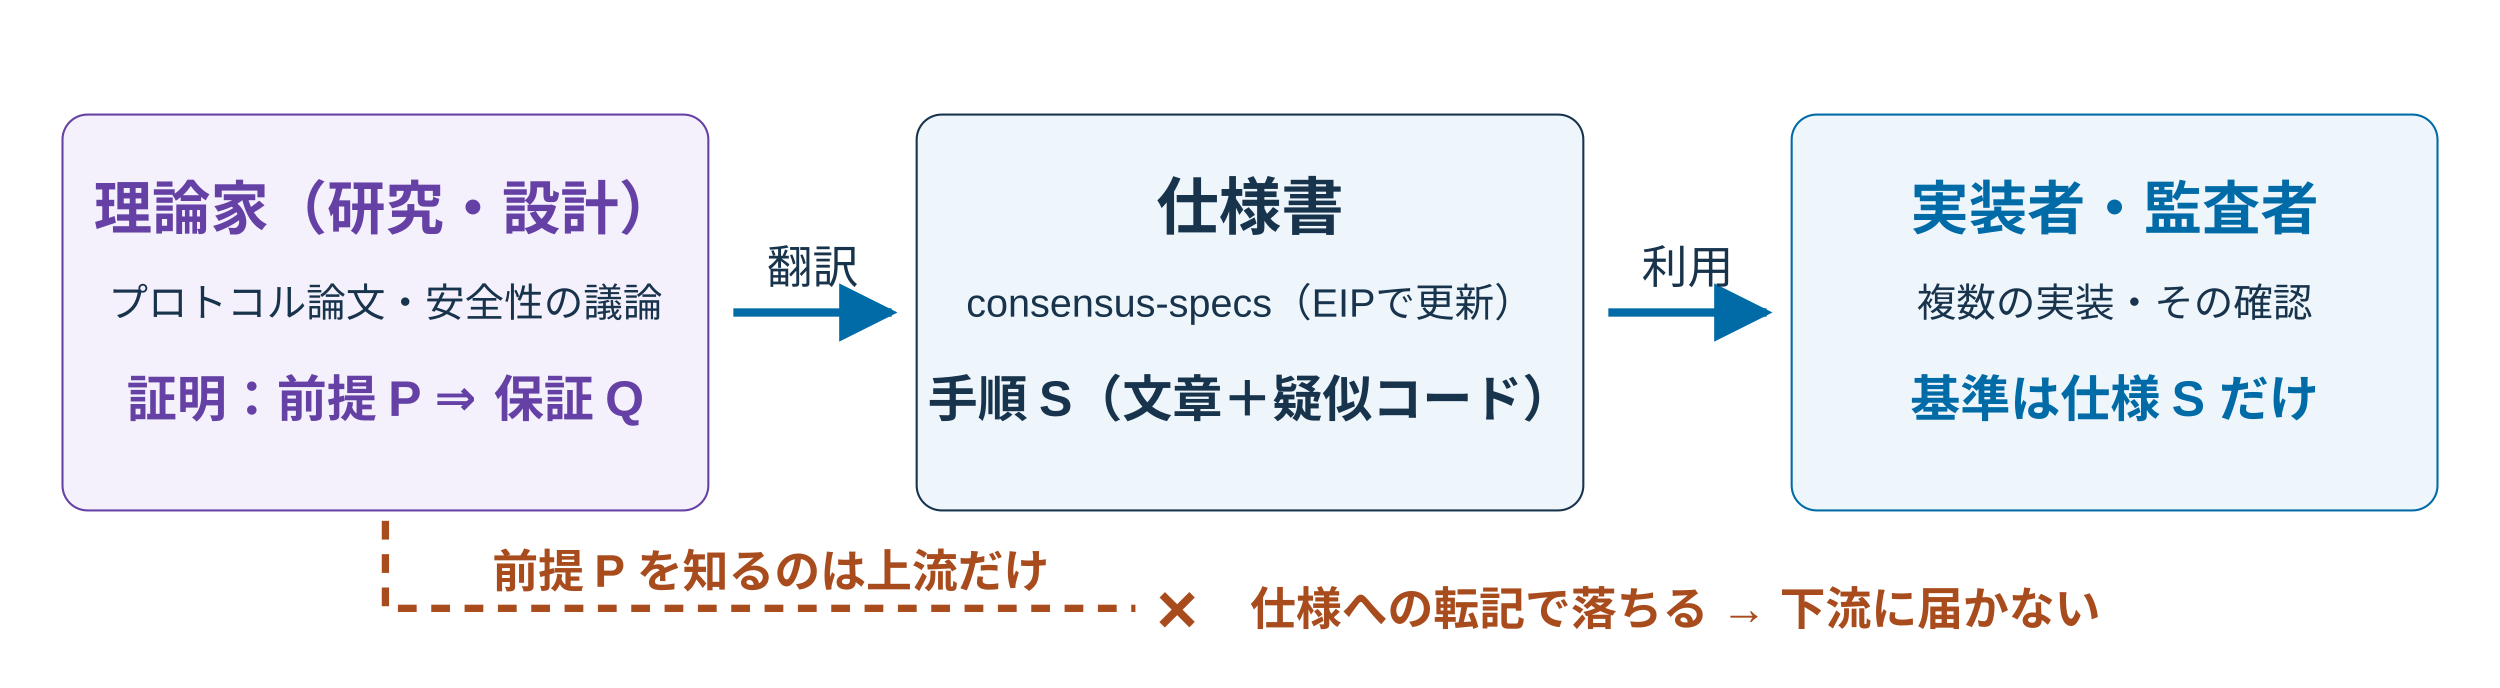
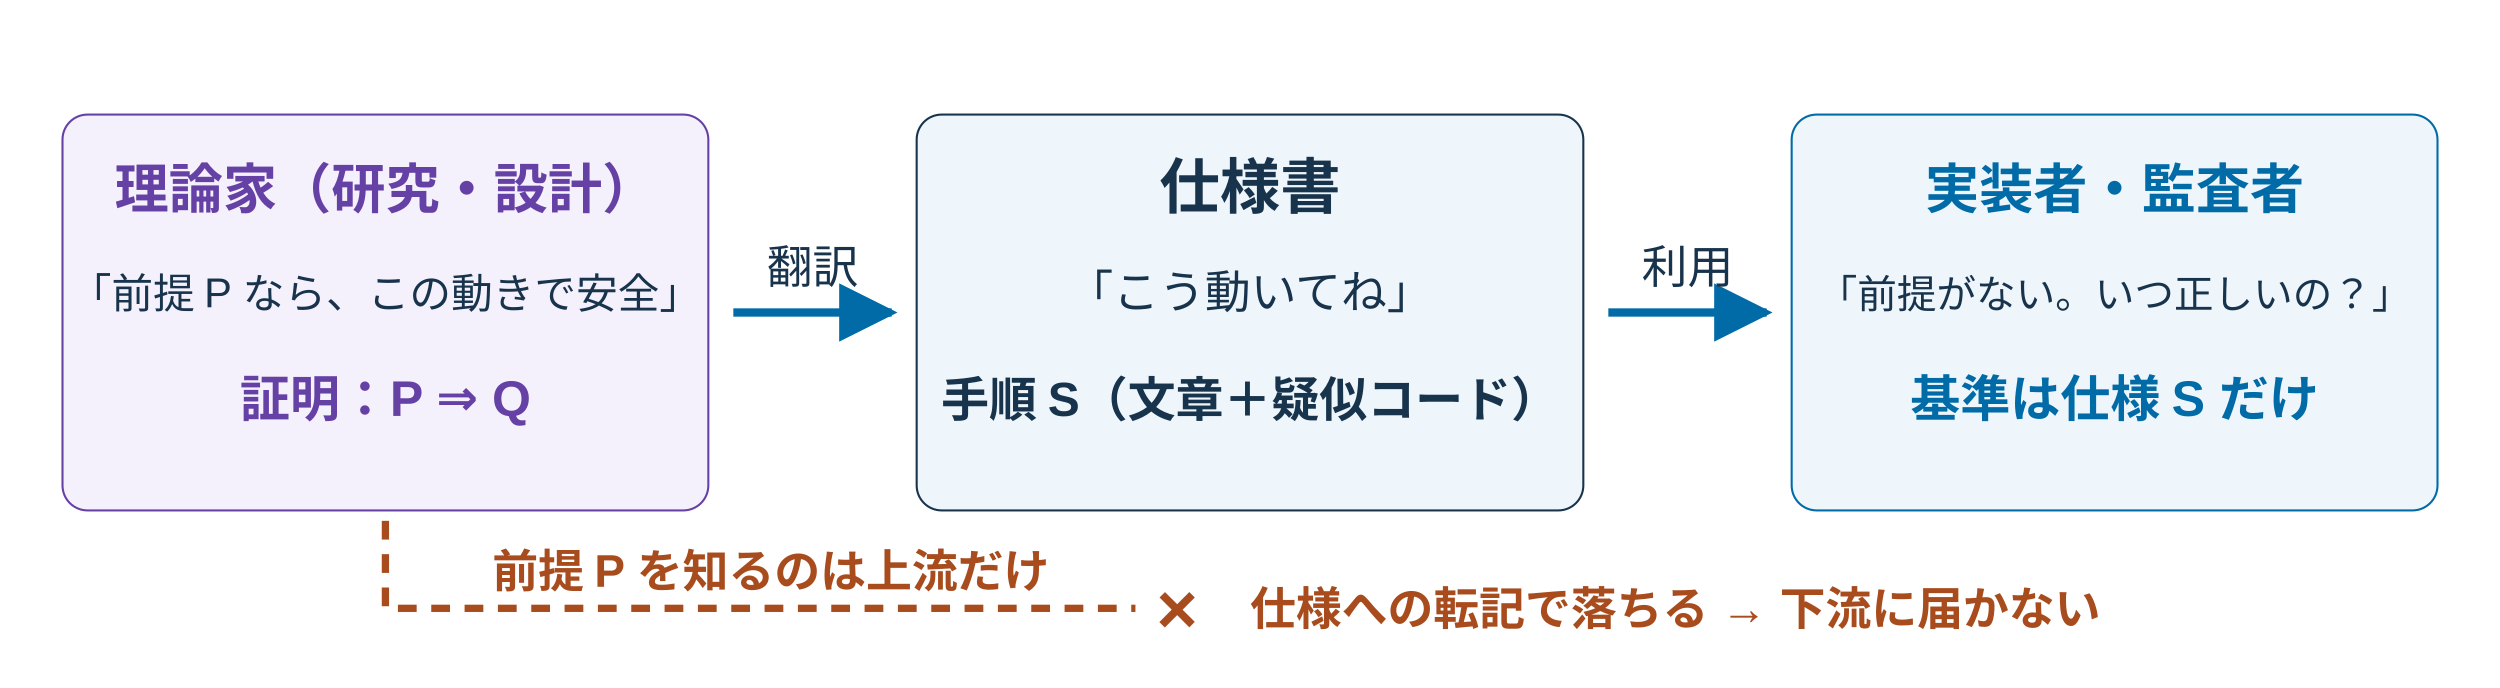
<svg xmlns="http://www.w3.org/2000/svg" viewBox="0 0 1200 330" width="1200" height="330" role="img">
  <defs>
    <marker id="arrow" viewBox="0 0 10 10" refX="9" refY="5" markerWidth="7" markerHeight="7" orient="auto-start-reverse">
      <path d="M0 0 L10 5 L0 10 Z" fill="#006ba6" />
    </marker>
  </defs>
  <g font-family="Arial, Yu Gothic, Meiryo, sans-serif">
    <rect x="30" y="55" width="310" height="190" rx="12" fill="#f5f1fc" stroke="#6541a5" />
-     <text x="185" y="110" font-size="28" fill="#6541a5" text-anchor="middle" font-weight="700">理論家（研究・設計）</text>
-     <text x="185" y="152" font-size="19" fill="#18334c" text-anchor="middle" font-weight="400">プロトコル論文・安全性の議論</text>
-     <text x="185" y="200" font-size="24" fill="#6541a5" text-anchor="middle" font-weight="700">証明：前提 P ⇒ 保証 Q</text>
+     <text x="185" y="100" font-size="26" fill="#6541a5" text-anchor="middle" font-weight="700">理論家（研究・設計）</text>
+     <text x="185" y="148" font-size="20" fill="#18334c" text-anchor="middle" font-weight="400">「前提 P なら、この動きで安全」</text>
+     <text x="185" y="200" font-size="24" fill="#6541a5" text-anchor="middle" font-weight="700">証明：P ⇒ Q</text>
    <path d="M352 150 H428" fill="none" stroke="#006ba6" stroke-width="4" marker-end="url(#arrow)" />
    <text x="390" y="136" font-size="22" fill="#18334c" text-anchor="middle" font-weight="400">翻訳</text>
    <rect x="440" y="55" width="320" height="190" rx="12" fill="#eef6fc" stroke="#18334c" />
-     <text x="600" y="110" font-size="30" fill="#18334c" text-anchor="middle" font-weight="700">仕様書</text>
-     <text x="600" y="152" font-size="19" fill="#18334c" text-anchor="middle" font-weight="400">consensus-specs（EIPで更新）</text>
-     <text x="600" y="200" font-size="24" fill="#18334c" text-anchor="middle" font-weight="700">手順 S（文章＋疑似コード）</text>
+     <text x="600" y="100" font-size="29" fill="#18334c" text-anchor="middle" font-weight="700">仕様書</text>
+     <text x="600" y="148" font-size="22" fill="#18334c" text-anchor="middle" font-weight="400">「こう動いてね」</text>
+     <text x="600" y="200" font-size="23" fill="#18334c" text-anchor="middle" font-weight="700">手順 S（文章＋疑似コード）</text>
    <path d="M772 150 H848" fill="none" stroke="#006ba6" stroke-width="4" marker-end="url(#arrow)" />
    <text x="810" y="136" font-size="22" fill="#18334c" text-anchor="middle" font-weight="400">利用</text>
    <rect x="860" y="55" width="310" height="190" rx="12" fill="#eef6fc" stroke="#006ba6" />
-     <text x="1015" y="110" font-size="28" fill="#006ba6" text-anchor="middle" font-weight="700">実装者・監査者</text>
-     <text x="1015" y="152" font-size="19" fill="#18334c" text-anchor="middle" font-weight="400">複数の実装・その確認</text>
+     <text x="1015" y="100" font-size="26" fill="#006ba6" text-anchor="middle" font-weight="700">実装者・監査者</text>
+     <text x="1015" y="148" font-size="19" fill="#18334c" text-anchor="middle" font-weight="400">「前提がない。いつ正しいの？」</text>
    <text x="1015" y="200" font-size="24" fill="#006ba6" text-anchor="middle" font-weight="700">基準は仕様 S だけ</text>
    <path d="M185 250 V292 H545" fill="none" stroke="#a84c1d" stroke-width="3.5" stroke-dasharray="9 7" />
    <text x="370" y="282" font-size="22" fill="#a84c1d" text-anchor="middle" font-weight="700">前提 P を知るのは上流だけ</text>
    <text x="565" y="304" font-size="34" fill="#a84c1d" text-anchor="middle" font-weight="700">×</text>
    <text x="600" y="300" font-size="22" fill="#a84c1d" text-anchor="start" font-weight="700">仕様への転記で落ちる → 下流に届かない</text>
  </g>
</svg>
